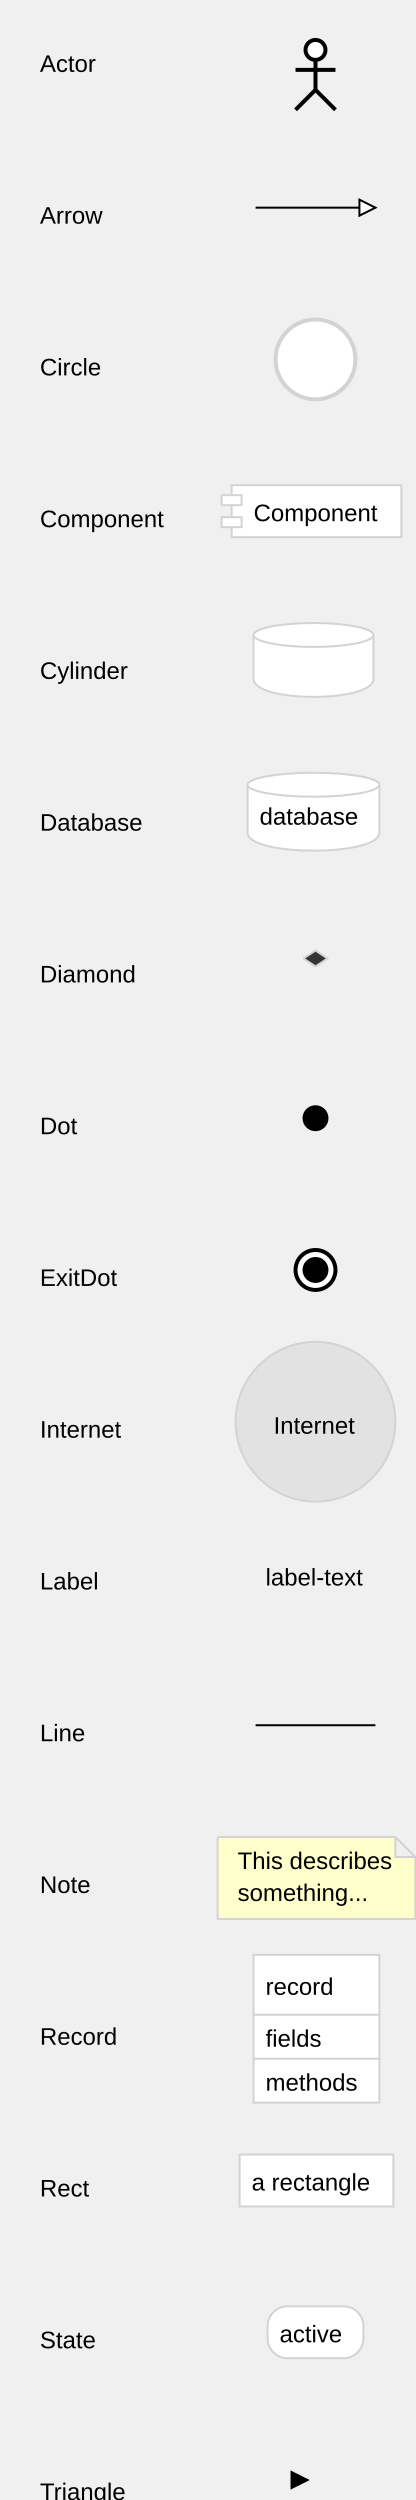
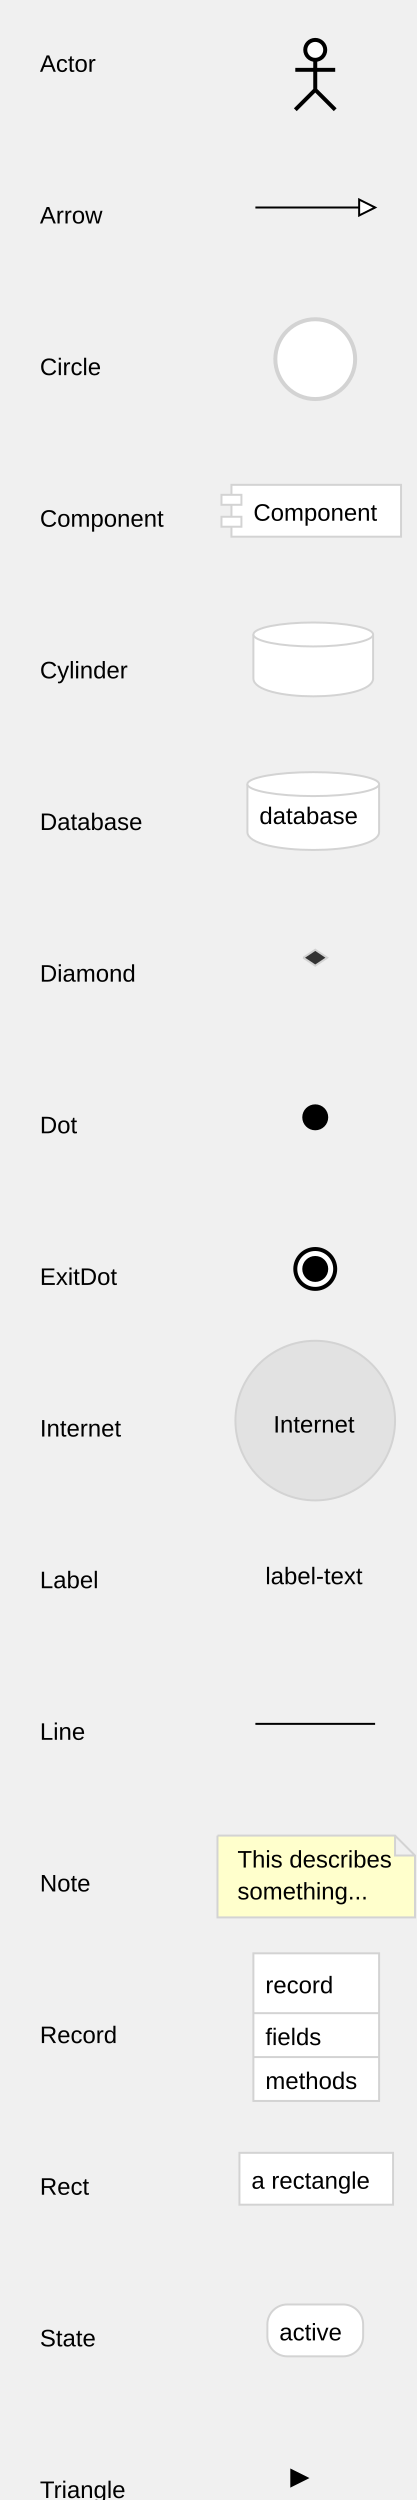
- <svg xmlns="http://www.w3.org/2000/svg" font-family="Arial,Helvetica,sans-serif" width="208" height="1252">
+ <svg xmlns="http://www.w3.org/2000/svg" font-family="Arial,Helvetica,sans-serif" width="209" height="1253">
  <text font-family="Arial,Helvetica,sans-serif" font-size="12px" x="20" y="36">Actor</text>
  <circle stroke="black" stroke-width="2" fill="#ffffff" cx="158" cy="25" r="5" />
  <path stroke="black" stroke-width="2" fill="#ffffff" d="M158,30 l 0,15 m -10,-10 l 20,0 m -10,10 l -10,10 m 10,-10 l 10,10 Z" />
  <text font-family="Arial,Helvetica,sans-serif" font-size="12px" x="20" y="112">Arrow</text>
  <path stroke="black" d="M128,104 L188,104" />
  <g transform="rotate(0 188 104)">
    <path stroke="black" fill="#ffffff" d="M188,104 l-8,-4 l 0,8 Z" />
  </g>
  <text font-family="Arial,Helvetica,sans-serif" font-size="12px" x="20" y="188">Circle</text>
  <circle stroke="#d3d3d3" stroke-width="2" fill="#ffffff" cx="158" cy="180" r="20" />\n
<text font-family="Arial,Helvetica,sans-serif" font-size="12px" x="20" y="264">Component</text>
  <rect stroke="#d3d3d3" fill="#ffffff" x="116" y="243" width="85" height="26" />
  <rect stroke="#d3d3d3" fill="#ffffff" x="111" y="248" width="10" height="5" />
  <rect stroke="#d3d3d3" fill="#ffffff" x="111" y="259" width="10" height="5" />
  <text font-family="Arial,Helvetica,sans-serif" font-size="12px" x="127" y="261">Component</text>
  <text font-family="Arial,Helvetica,sans-serif" font-size="12px" x="20" y="340">Cylinder</text>
  <path stroke="#d3d3d3" stroke-width="1" fill="#ffffff" d="M 127 318 L 127 340 C 127 352, 187 352, 187 340 L 187 318" />
  <ellipse stroke="#d3d3d3" stroke-width="1" fill="#ffffff" cx="157" cy="318" rx="30" ry="6" />
  <text font-family="Arial,Helvetica,sans-serif" font-size="12px" x="20" y="416">Database</text>
  <path stroke="#d3d3d3" stroke-width="1" fill="#ffffff" d="M 124 393 L 124 417 C 124 429, 190 429, 190 417 L 190 393" />
  <ellipse stroke="#d3d3d3" stroke-width="1" fill="#ffffff" cx="157" cy="393" rx="33" ry="6" />
  <text class="database-title" font-size="12px" x="130" y="413">database</text>
  <text font-family="Arial,Helvetica,sans-serif" font-size="12px" x="20" y="492">Diamond</text>
  <path stroke="#d3d3d3" fill="#333333" d="M152,480 l 6,-4 6,4 -6,4 -6,-4" />
  <text font-family="Arial,Helvetica,sans-serif" font-size="12px" x="20" y="568">Dot</text>
  <circle stroke="black" cx="158" cy="560" r="6" />\n
<text font-family="Arial,Helvetica,sans-serif" font-size="12px" x="20" y="644">ExitDot</text>
  <circle stroke="black" stroke-width="2" fill="#ffffff" cx="158" cy="636" r="10" />\n<circle stroke="black" cx="158" cy="636" r="6" />\n
<text font-family="Arial,Helvetica,sans-serif" font-size="12px" x="20" y="720">Internet</text>
  <circle stroke="#d3d3d3" fill="#e2e2e2" cx="158" cy="712" r="40" />\n
<text font-family="Arial,Helvetica,sans-serif" font-size="12px" x="137" y="718">Internet</text>
  <text font-family="Arial,Helvetica,sans-serif" font-size="12px" x="20" y="796">Label</text>
  <text font-family="Arial,Helvetica,sans-serif" font-size="12px" x="133" y="794">label-text</text>
  <text font-family="Arial,Helvetica,sans-serif" font-size="12px" x="20" y="872">Line</text>
  <line stroke="black" x1="128" y1="864" x2="188" y2="864" />
  <text font-family="Arial,Helvetica,sans-serif" font-size="12px" x="20" y="948">Note</text>
  <path stroke="#d3d3d3" fill="#ffffcc" d="M109,920 v 41 h 99 v -31 l -10,-10 L 109,920 M208,930 h -10 v -10" />
  <text font-family="Arial,Helvetica,sans-serif" font-size="12px" x="119" y="936">This describes</text>
  <text font-family="Arial,Helvetica,sans-serif" font-size="12px" x="119" y="952">something...</text>
  <text font-family="Arial,Helvetica,sans-serif" font-size="12px" x="20" y="1024">Record</text>
  <rect stroke="#d3d3d3" fill="#ffffff" x="127" y="979" width="63" height="74" />
  <line stroke="#d3d3d3" x1="127" y1="1009" x2="190" y2="1009" />
  <text font-family="Arial,Helvetica,sans-serif" font-size="12px" x="133" y="1025">fields</text>
  <line stroke="#d3d3d3" x1="127" y1="1031" x2="190" y2="1031" />
  <text font-family="Arial,Helvetica,sans-serif" font-size="12px" x="133" y="1047">methods</text>
  <text font-family="Arial,Helvetica,sans-serif" font-size="12px" x="133" y="999">record</text>
  <text font-family="Arial,Helvetica,sans-serif" font-size="12px" x="20" y="1100">Rect</text>
  <rect stroke="#d3d3d3" fill="#ffffff" x="120" y="1079" width="77" height="26" />
  <text font-family="Arial,Helvetica,sans-serif" font-size="12px" x="126" y="1097">a rectangle</text>
  <text font-family="Arial,Helvetica,sans-serif" font-size="12px" x="20" y="1176">State</text>
  <rect stroke="#d3d3d3" fill="#ffffff" rx="10" ry="10" x="134" y="1155" width="48" height="26" />
  <text font-family="Arial,Helvetica,sans-serif" font-size="12px" x="140" y="1173">active</text>
  <text font-family="Arial,Helvetica,sans-serif" font-size="12px" x="20" y="1252">Triangle</text>
  <path stroke="black" d="M154,1242 l-8,-4 l 0,8 Z" />
</svg>
